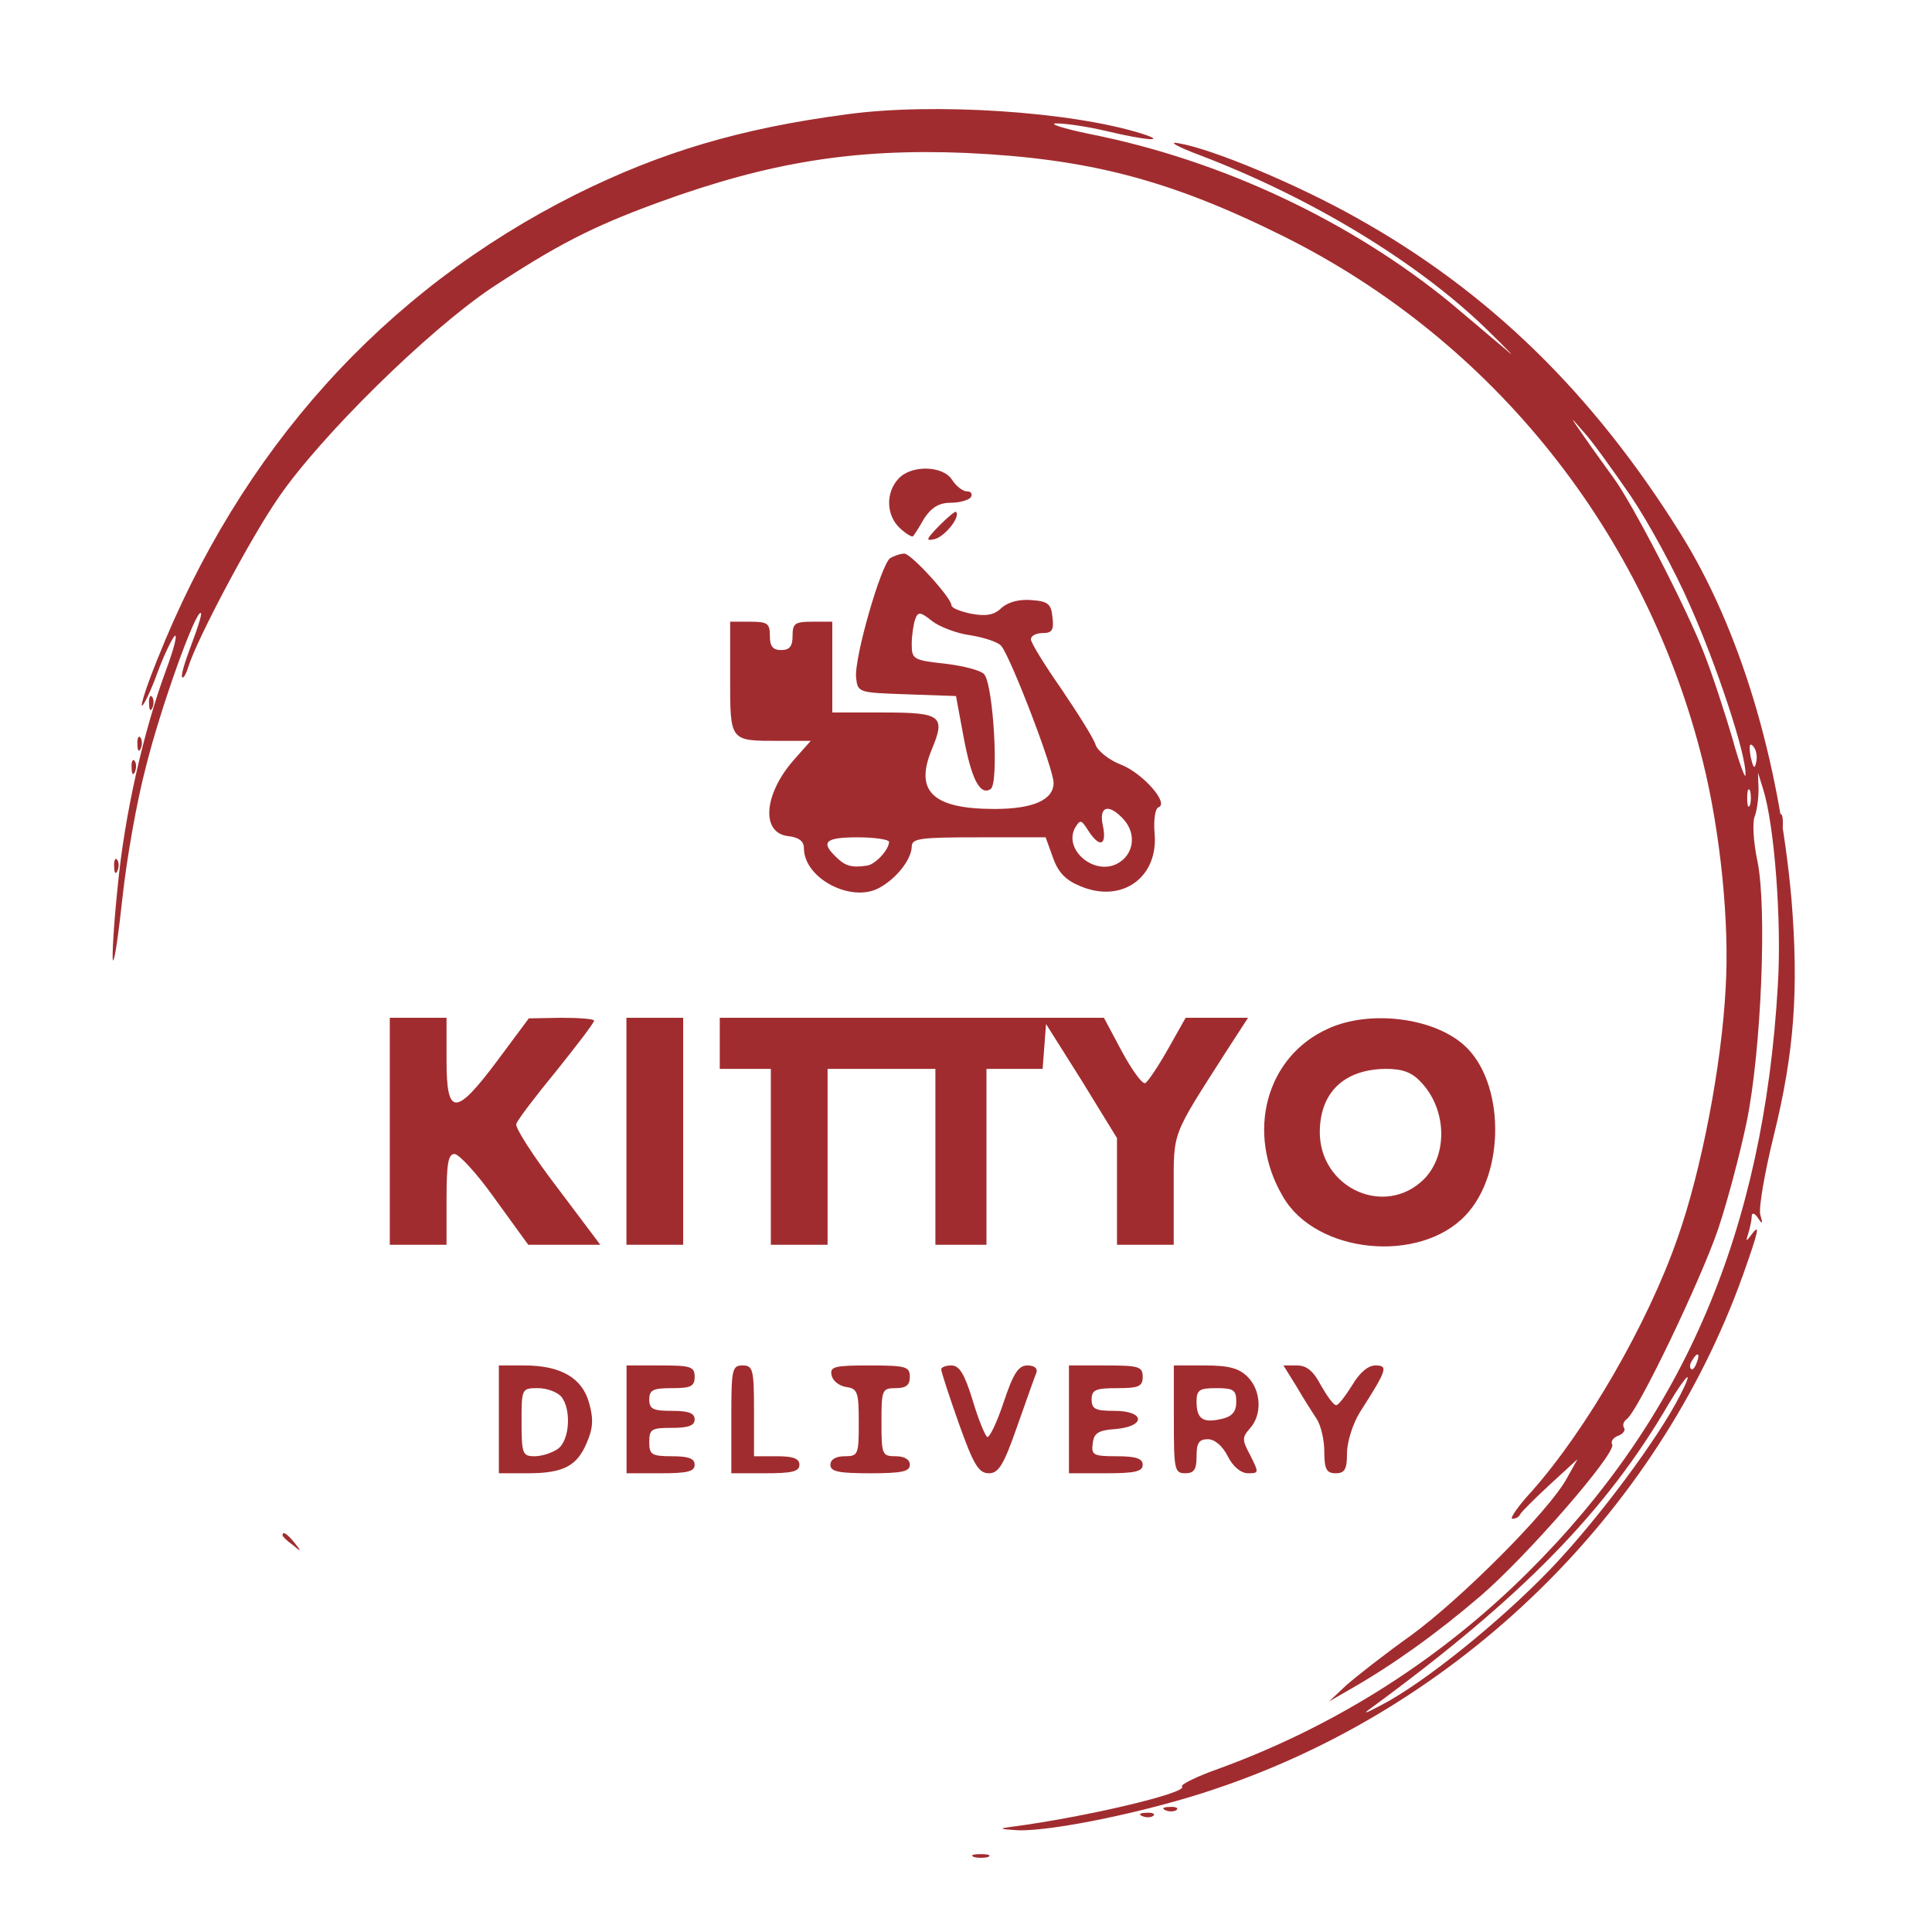
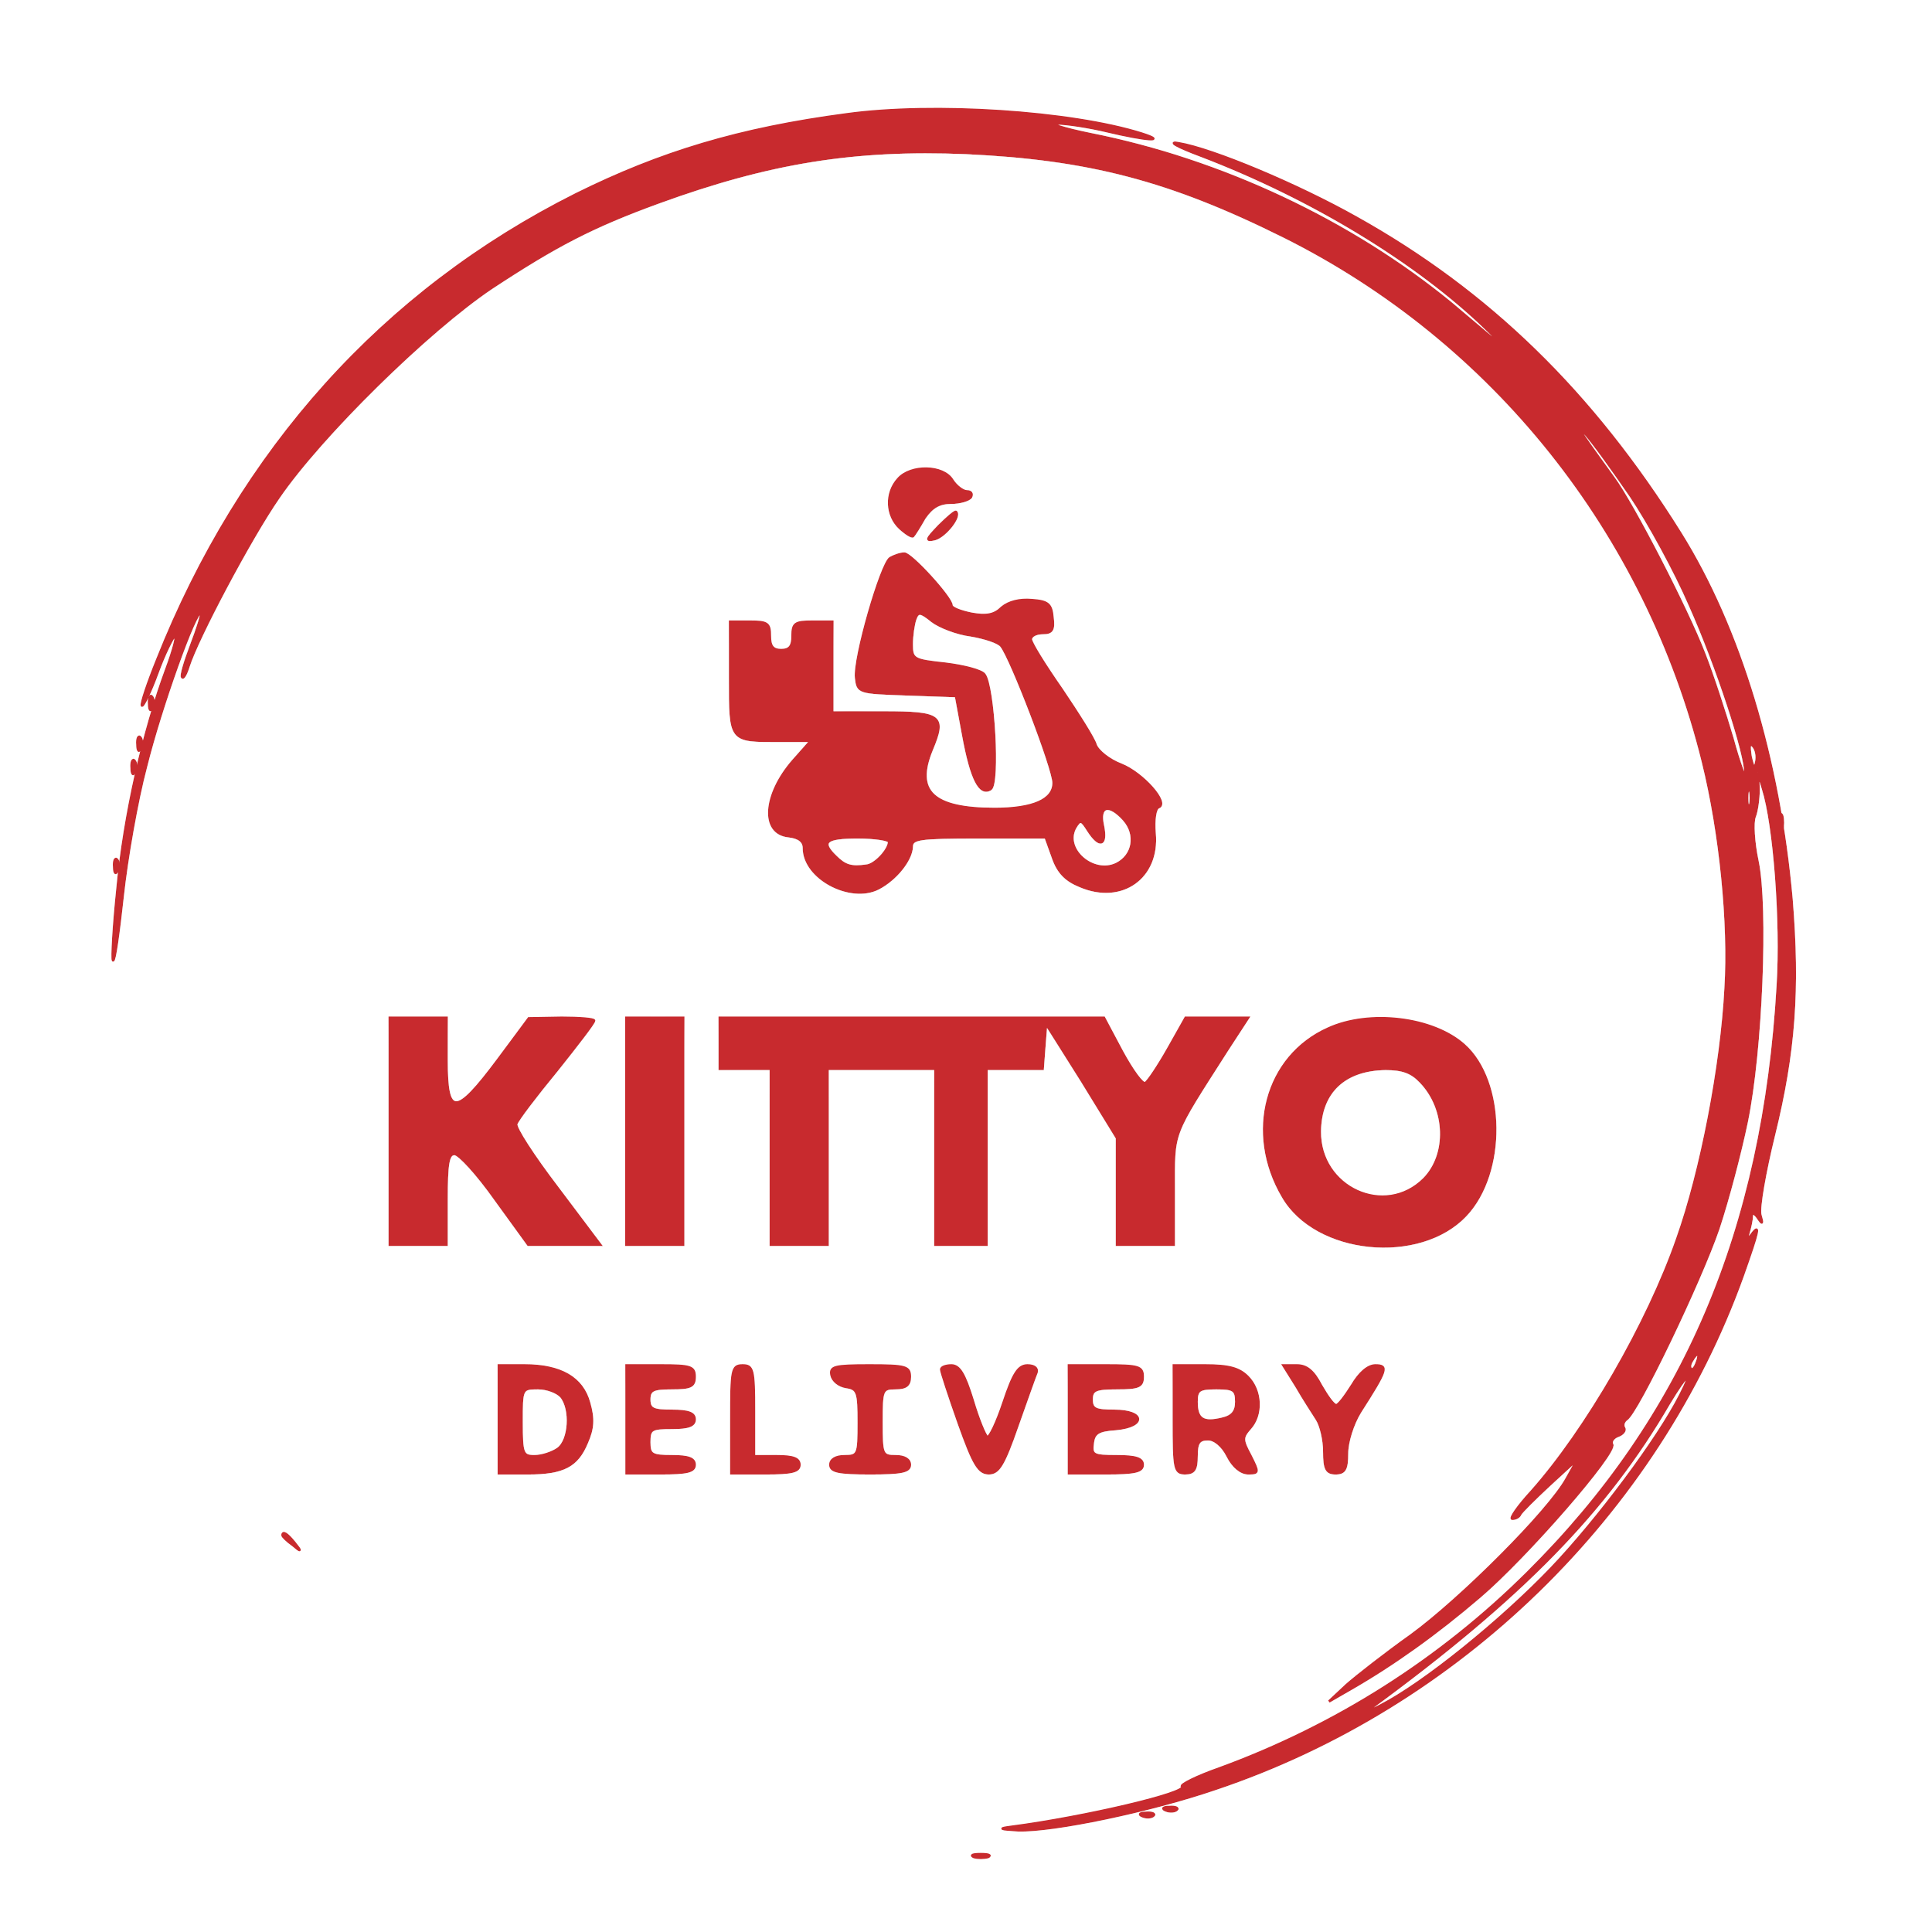
- <svg xmlns="http://www.w3.org/2000/svg" version="1.1" width="1080" height="1080" viewBox="0 0 1080 1080" xml:space="preserve">
+ <svg xmlns="http://www.w3.org/2000/svg" version="1.1" width="1080" height="1080" viewBox="0 0 1080 1080" xml:space="preserve" style="-webkit-filter: drop-shadow( 4px 4px 3px rgba(0, 0, 0, .7));         filter: drop-shadow(2px 10px 6px rgba(255, 255, 255, 0.7))">
  <defs>
</defs>
  <g transform="matrix(1 0 0 1 540 540)" id="65c292c7-8fad-4fb2-bc10-004ea2fef175">
-     <rect style="stroke: none; stroke-width: 1; stroke-dasharray: none; stroke-linecap: butt; stroke-dashoffset: 0; stroke-linejoin: miter; stroke-miterlimit: 4; fill: rgb(255,255,255); fill-rule: nonzero; opacity: 1; visibility: hidden;" vector-effect="non-scaling-stroke" x="-540" y="-540" rx="0" ry="0" width="1080" height="1080" />
+     <rect style="stroke: rgb(200 44 47); stroke-width: 1.4; stroke-dasharray: none; stroke-linecap: butt; stroke-dashoffset: 0; stroke-linejoin: miter; stroke-miterlimit: 4; fill: rgb(200 44 47);5,255); fill-rule: nonzero; opacity: 1; visibility: hidden;" vector-effect="non-scaling-stroke" x="-540" y="-540" rx="0" ry="0" width="1080" height="1080" />
  </g>
  <g transform="matrix(1 0 0 1 540 540)" id="21c065ab-5247-4d6d-9f7b-75c54355502d">
</g>
  <g transform="matrix(NaN NaN NaN NaN 0 0)">
    <g style="">
</g>
  </g>
  <g transform="matrix(2.44 0 0 2.44 533.13 543.6)">
    <g style="" vector-effect="non-scaling-stroke">
      <g transform="matrix(0.13 0 0 -0.13 0 -0.63)">
-         <path style="stroke: none; stroke-width: 1; stroke-dasharray: none; stroke-linecap: butt; stroke-dashoffset: 0; stroke-linejoin: miter; stroke-miterlimit: 4; fill: rgb(161,44,47); fill-rule: nonzero; opacity: 1;" vector-effect="non-scaling-stroke" transform=" translate(-2743.62, -2007.6)" d="M 2555 3515 C 2366 3490 2227 3448 2078 3374 C 1739 3204 1487 2924 1340 2554 C 1323 2512 1311 2476 1313 2473 C 1315 2471 1328 2497 1340 2530 C 1352 2563 1367 2593 1371 2596 C 1376 2599 1369 2572 1356 2537 C 1316 2429 1282 2280 1270 2151 C 1263 2084 1260 2027 1262 2024 C 1265 2022 1272 2073 1279 2137 C 1286 2202 1304 2305 1320 2365 C 1346 2470 1409 2645 1417 2636 C 1419 2634 1411 2609 1400 2580 C 1389 2551 1381 2525 1384 2523 C 1386 2520 1391 2529 1395 2542 C 1410 2590 1504 2768 1554 2840 C 1628 2948 1816 3133 1929 3209 C 2043 3284 2106 3317 2224 3360 C 2419 3431 2569 3455 2765 3447 C 2981 3437 3124 3400 3325 3300 C 3694 3116 3964 2778 4064 2374 C 4095 2249 4111 2089 4104 1975 C 4097 1839 4061 1652 4019 1534 C 3967 1384 3858 1196 3762 1088 C 3738 1062 3723 1040 3728 1040 C 3734 1040 3740 1043 3742 1048 C 3744 1052 3767 1075 3794 1100 L 3843 1145 L 3824 1111 C 3793 1054 3637 898 3549 834 C 3504 802 3453 762 3436 747 L 3405 718 L 3445 741 C 3518 783 3594 837 3671 903 C 3753 973 3913 1157 3904 1171 C 3901 1176 3906 1183 3914 1186 C 3923 1189 3928 1196 3925 1200 C 3922 1205 3924 1211 3929 1215 C 3948 1226 4060 1460 4091 1551 C 4108 1602 4130 1686 4141 1739 C 4167 1865 4177 2118 4160 2199 C 4153 2232 4151 2267 4155 2277 C 4159 2287 4162 2309 4162 2325 L 4161 2355 L 4170 2326 C 4190 2263 4203 2093 4196 1980 C 4171 1548 4031 1219 3755 945 C 3601 792 3417 675 3212 600 C 3172 586 3142 571 3146 568 C 3157 557 2975 514 2845 497 C 2822 494 2824 493 2857 491 C 2919 489 3091 525 3205 564 C 3634 708 3983 1048 4134 1468 C 4162 1547 4166 1563 4149 1540 C 4140 1528 4139 1528 4144 1543 C 4147 1553 4150 1567 4150 1573 C 4150 1580 4155 1579 4161 1570 C 4169 1558 4170 1559 4165 1576 C 4162 1588 4173 1651 4189 1716 C 4225 1862 4233 1972 4220 2132 C 4198 2379 4129 2609 4024 2777 C 3869 3025 3686 3203 3453 3333 C 3350 3391 3200 3454 3140 3464 C 3120 3468 3137 3458 3180 3442 C 3376 3367 3561 3254 3681 3138 C 3722 3098 3738 3081 3716 3101 C 3693 3120 3650 3157 3620 3182 C 3443 3327 3216 3434 2985 3480 C 2936 3490 2909 3499 2925 3499 C 2942 3499 2982 3493 3015 3485 C 3082 3469 3122 3466 3075 3481 C 2951 3520 2708 3536 2555 3515 z M 3937 2842 C 3968 2796 4015 2710 4041 2650 C 4088 2545 4141 2385 4139 2351 C 4139 2342 4128 2371 4116 2415 C 4103 2459 4081 2527 4066 2565 C 4036 2643 3940 2829 3906 2875 C 3894 2892 3871 2923 3856 2945 C 3828 2985 3828 2985 3854 2955 C 3869 2939 3906 2887 3937 2842 z M 4158 2374 C 4155 2360 4153 2362 4148 2383 C 4145 2402 4146 2408 4152 2402 C 4158 2396 4160 2384 4158 2374 z M 4147 2298 C 4144 2291 4142 2296 4142 2310 C 4142 2324 4144 2329 4147 2323 C 4149 2316 4149 2304 4147 2298 z M 4053 1315 C 4050 1306 4045 1301 4043 1304 C 4040 1307 4041 1313 4045 1319 C 4054 1335 4060 1332 4053 1315 z M 4024 1258 C 3985 1181 3879 1039 3797 953 C 3708 860 3572 750 3496 711 C 3468 696 3463 695 3480 707 C 3746 902 3894 1054 4004 1243 C 4036 1296 4049 1307 4024 1258 z" stroke-linecap="round" />
+         <path style="stroke: rgb(200 44 47); stroke-width: 1.4; stroke-dasharray: none; stroke-linecap: butt; stroke-dashoffset: 0; stroke-linejoin: miter; stroke-miterlimit: 4; fill: rgb(200 44 47); fill-rule: nonzero; opacity: 1;" vector-effect="non-scaling-stroke" transform=" translate(-2743.62, -2007.6)" d="M 2555 3515 C 2366 3490 2227 3448 2078 3374 C 1739 3204 1487 2924 1340 2554 C 1323 2512 1311 2476 1313 2473 C 1315 2471 1328 2497 1340 2530 C 1352 2563 1367 2593 1371 2596 C 1376 2599 1369 2572 1356 2537 C 1316 2429 1282 2280 1270 2151 C 1263 2084 1260 2027 1262 2024 C 1265 2022 1272 2073 1279 2137 C 1286 2202 1304 2305 1320 2365 C 1346 2470 1409 2645 1417 2636 C 1419 2634 1411 2609 1400 2580 C 1389 2551 1381 2525 1384 2523 C 1386 2520 1391 2529 1395 2542 C 1410 2590 1504 2768 1554 2840 C 1628 2948 1816 3133 1929 3209 C 2043 3284 2106 3317 2224 3360 C 2419 3431 2569 3455 2765 3447 C 2981 3437 3124 3400 3325 3300 C 3694 3116 3964 2778 4064 2374 C 4095 2249 4111 2089 4104 1975 C 4097 1839 4061 1652 4019 1534 C 3967 1384 3858 1196 3762 1088 C 3738 1062 3723 1040 3728 1040 C 3734 1040 3740 1043 3742 1048 C 3744 1052 3767 1075 3794 1100 L 3843 1145 L 3824 1111 C 3793 1054 3637 898 3549 834 C 3504 802 3453 762 3436 747 L 3405 718 L 3445 741 C 3518 783 3594 837 3671 903 C 3753 973 3913 1157 3904 1171 C 3901 1176 3906 1183 3914 1186 C 3923 1189 3928 1196 3925 1200 C 3922 1205 3924 1211 3929 1215 C 3948 1226 4060 1460 4091 1551 C 4108 1602 4130 1686 4141 1739 C 4167 1865 4177 2118 4160 2199 C 4153 2232 4151 2267 4155 2277 C 4159 2287 4162 2309 4162 2325 L 4161 2355 L 4170 2326 C 4190 2263 4203 2093 4196 1980 C 4171 1548 4031 1219 3755 945 C 3601 792 3417 675 3212 600 C 3172 586 3142 571 3146 568 C 3157 557 2975 514 2845 497 C 2822 494 2824 493 2857 491 C 2919 489 3091 525 3205 564 C 3634 708 3983 1048 4134 1468 C 4162 1547 4166 1563 4149 1540 C 4140 1528 4139 1528 4144 1543 C 4147 1553 4150 1567 4150 1573 C 4150 1580 4155 1579 4161 1570 C 4169 1558 4170 1559 4165 1576 C 4162 1588 4173 1651 4189 1716 C 4225 1862 4233 1972 4220 2132 C 4198 2379 4129 2609 4024 2777 C 3869 3025 3686 3203 3453 3333 C 3350 3391 3200 3454 3140 3464 C 3120 3468 3137 3458 3180 3442 C 3376 3367 3561 3254 3681 3138 C 3722 3098 3738 3081 3716 3101 C 3693 3120 3650 3157 3620 3182 C 3443 3327 3216 3434 2985 3480 C 2936 3490 2909 3499 2925 3499 C 2942 3499 2982 3493 3015 3485 C 3082 3469 3122 3466 3075 3481 C 2951 3520 2708 3536 2555 3515 z M 3937 2842 C 3968 2796 4015 2710 4041 2650 C 4088 2545 4141 2385 4139 2351 C 4139 2342 4128 2371 4116 2415 C 4103 2459 4081 2527 4066 2565 C 4036 2643 3940 2829 3906 2875 C 3894 2892 3871 2923 3856 2945 C 3828 2985 3828 2985 3854 2955 C 3869 2939 3906 2887 3937 2842 z M 4158 2374 C 4155 2360 4153 2362 4148 2383 C 4145 2402 4146 2408 4152 2402 C 4158 2396 4160 2384 4158 2374 z M 4147 2298 C 4144 2291 4142 2296 4142 2310 C 4142 2324 4144 2329 4147 2323 C 4149 2316 4149 2304 4147 2298 z M 4053 1315 C 4050 1306 4045 1301 4043 1304 C 4040 1307 4041 1313 4045 1319 C 4054 1335 4060 1332 4053 1315 z M 4024 1258 C 3985 1181 3879 1039 3797 953 C 3708 860 3572 750 3496 711 C 3468 696 3463 695 3480 707 C 3746 902 3894 1054 4004 1243 C 4036 1296 4049 1307 4024 1258 z" stroke-linecap="round" />
      </g>
      <g transform="matrix(0.13 0 0 -0.13 -5.35 -107.66)">
-         <path style="stroke: none; stroke-width: 1; stroke-dasharray: none; stroke-linecap: butt; stroke-dashoffset: 0; stroke-linejoin: miter; stroke-miterlimit: 4; fill: rgb(161,44,47); fill-rule: nonzero; opacity: 1;" vector-effect="non-scaling-stroke" transform=" translate(-2703.49, -2810.38)" d="M 2647 2852 C 2624 2827 2626 2787 2650 2765 C 2661 2755 2671 2749 2673 2751 C 2675 2753 2684 2767 2693 2783 C 2706 2802 2719 2810 2740 2810 C 2756 2810 2772 2815 2775 2820 C 2778 2826 2775 2830 2768 2830 C 2761 2830 2749 2839 2742 2850 C 2726 2876 2669 2877 2647 2852 z" stroke-linecap="round" />
+         <path style="stroke: rgb(200 44 47); stroke-width: 1.4; stroke-dasharray: none; stroke-linecap: butt; stroke-dashoffset: 0; stroke-linejoin: miter; stroke-miterlimit: 4; fill: rgb(200 44 47); fill-rule: nonzero; opacity: 1;" vector-effect="non-scaling-stroke" transform=" translate(-2703.49, -2810.38)" d="M 2647 2852 C 2624 2827 2626 2787 2650 2765 C 2661 2755 2671 2749 2673 2751 C 2675 2753 2684 2767 2693 2783 C 2706 2802 2719 2810 2740 2810 C 2756 2810 2772 2815 2775 2820 C 2778 2826 2775 2830 2768 2830 C 2761 2830 2749 2839 2742 2850 C 2726 2876 2669 2877 2647 2852 z" stroke-linecap="round" />
      </g>
      <g transform="matrix(0.13 0 0 -0.13 -2.54 -102.32)">
-         <path style="stroke: none; stroke-width: 1; stroke-dasharray: none; stroke-linecap: butt; stroke-dashoffset: 0; stroke-linejoin: miter; stroke-miterlimit: 4; fill: rgb(161,44,47); fill-rule: nonzero; opacity: 1;" vector-effect="non-scaling-stroke" transform=" translate(-2724.54, -2770.29)" d="M 2718 2770 C 2695 2746 2694 2743 2711 2747 C 2729 2752 2757 2787 2748 2795 C 2746 2796 2733 2785 2718 2770 z" stroke-linecap="round" />
+         <path style="stroke: rgb(200 44 47); stroke-width: 1.4; stroke-dasharray: none; stroke-linecap: butt; stroke-dashoffset: 0; stroke-linejoin: miter; stroke-miterlimit: 4; fill: rgb(200 44 47); fill-rule: nonzero; opacity: 1;" vector-effect="non-scaling-stroke" transform=" translate(-2724.54, -2770.29)" d="M 2718 2770 C 2695 2746 2694 2743 2711 2747 C 2729 2752 2757 2787 2748 2795 C 2746 2796 2733 2785 2718 2770 z" stroke-linecap="round" />
      </g>
      <g transform="matrix(0.13 0 0 -0.13 -1.86 -57.13)">
-         <path style="stroke: none; stroke-width: 1; stroke-dasharray: none; stroke-linecap: butt; stroke-dashoffset: 0; stroke-linejoin: miter; stroke-miterlimit: 4; fill: rgb(161,44,47); fill-rule: nonzero; opacity: 1;" vector-effect="non-scaling-stroke" transform=" translate(-2729.68, -2431.35)" d="M 2632 2722 C 2616 2711 2568 2545 2572 2511 C 2575 2485 2576 2485 2662 2482 L 2748 2479 L 2761 2409 C 2775 2333 2790 2303 2809 2315 C 2824 2324 2814 2497 2798 2517 C 2793 2524 2762 2532 2729 2536 C 2673 2542 2670 2544 2670 2570 C 2670 2586 2673 2605 2676 2614 C 2681 2628 2685 2628 2706 2611 C 2719 2601 2750 2589 2774 2586 C 2798 2582 2823 2574 2828 2567 C 2845 2546 2920 2351 2920 2326 C 2920 2296 2884 2280 2816 2280 C 2707 2280 2675 2311 2705 2384 C 2730 2444 2723 2450 2620 2450 L 2530 2450 L 2530 2530 L 2530 2610 L 2495 2610 C 2464 2610 2460 2607 2460 2585 C 2460 2567 2455 2560 2440 2560 C 2425 2560 2420 2567 2420 2585 C 2420 2607 2416 2610 2385 2610 L 2350 2610 L 2350 2511 C 2350 2398 2349 2400 2437 2400 L 2492 2400 L 2461 2365 C 2409 2305 2404 2237 2453 2232 C 2471 2230 2480 2223 2480 2211 C 2480 2158 2562 2115 2611 2140 C 2642 2156 2669 2190 2670 2213 C 2670 2228 2682 2230 2788 2230 L 2906 2230 L 2919 2194 C 2928 2168 2942 2154 2967 2144 C 3040 2113 3105 2159 3098 2237 C 3096 2261 3099 2281 3105 2283 C 3124 2290 3077 2343 3039 2358 C 3018 2366 2998 2382 2994 2393 C 2991 2404 2963 2448 2934 2491 C 2904 2534 2880 2573 2880 2579 C 2880 2585 2889 2590 2901 2590 C 2917 2590 2921 2595 2918 2618 C 2916 2641 2910 2646 2882 2648 C 2860 2650 2841 2645 2829 2635 C 2816 2622 2802 2619 2775 2624 C 2756 2628 2740 2634 2740 2639 C 2740 2652 2669 2730 2657 2730 C 2650 2730 2639 2726 2632 2722 z M 3044 2261 C 3067 2235 3061 2198 3031 2183 C 2990 2163 2937 2209 2958 2247 C 2967 2262 2969 2261 2981 2242 C 3001 2211 3014 2215 3007 2250 C 2999 2285 3017 2291 3044 2261 z M 2630 2222 C 2630 2208 2605 2181 2590 2180 C 2563 2176 2552 2180 2536 2196 C 2509 2222 2518 2230 2575 2230 C 2605 2230 2630 2226 2630 2222 z" stroke-linecap="round" />
+         <path style="stroke: rgb(200 44 47); stroke-width: 1.4; stroke-dasharray: none; stroke-linecap: butt; stroke-dashoffset: 0; stroke-linejoin: miter; stroke-miterlimit: 4; fill: rgb(200 44 47); fill-rule: nonzero; opacity: 1;" vector-effect="non-scaling-stroke" transform=" translate(-2729.68, -2431.35)" d="M 2632 2722 C 2616 2711 2568 2545 2572 2511 C 2575 2485 2576 2485 2662 2482 L 2748 2479 L 2761 2409 C 2775 2333 2790 2303 2809 2315 C 2824 2324 2814 2497 2798 2517 C 2793 2524 2762 2532 2729 2536 C 2673 2542 2670 2544 2670 2570 C 2670 2586 2673 2605 2676 2614 C 2681 2628 2685 2628 2706 2611 C 2719 2601 2750 2589 2774 2586 C 2798 2582 2823 2574 2828 2567 C 2845 2546 2920 2351 2920 2326 C 2920 2296 2884 2280 2816 2280 C 2707 2280 2675 2311 2705 2384 C 2730 2444 2723 2450 2620 2450 L 2530 2450 L 2530 2530 L 2530 2610 L 2495 2610 C 2464 2610 2460 2607 2460 2585 C 2460 2567 2455 2560 2440 2560 C 2425 2560 2420 2567 2420 2585 C 2420 2607 2416 2610 2385 2610 L 2350 2610 L 2350 2511 C 2350 2398 2349 2400 2437 2400 L 2492 2400 L 2461 2365 C 2409 2305 2404 2237 2453 2232 C 2471 2230 2480 2223 2480 2211 C 2480 2158 2562 2115 2611 2140 C 2642 2156 2669 2190 2670 2213 C 2670 2228 2682 2230 2788 2230 L 2906 2230 L 2919 2194 C 2928 2168 2942 2154 2967 2144 C 3040 2113 3105 2159 3098 2237 C 3096 2261 3099 2281 3105 2283 C 3124 2290 3077 2343 3039 2358 C 3018 2366 2998 2382 2994 2393 C 2991 2404 2963 2448 2934 2491 C 2904 2534 2880 2573 2880 2579 C 2880 2585 2889 2590 2901 2590 C 2917 2590 2921 2595 2918 2618 C 2916 2641 2910 2646 2882 2648 C 2860 2650 2841 2645 2829 2635 C 2816 2622 2802 2619 2775 2624 C 2756 2628 2740 2634 2740 2639 C 2740 2652 2669 2730 2657 2730 C 2650 2730 2639 2726 2632 2722 z M 3044 2261 C 3067 2235 3061 2198 3031 2183 C 2990 2163 2937 2209 2958 2247 C 2967 2262 2969 2261 2981 2242 C 3001 2211 3014 2215 3007 2250 C 2999 2285 3017 2291 3044 2261 z M 2630 2222 C 2630 2208 2605 2181 2590 2180 C 2563 2176 2552 2180 2536 2196 C 2509 2222 2518 2230 2575 2230 C 2605 2230 2630 2226 2630 2222 z" stroke-linecap="round" />
      </g>
      <g transform="matrix(0.13 0 0 -0.13 -183.84 -61.73)">
-         <path style="stroke: none; stroke-width: 1; stroke-dasharray: none; stroke-linecap: butt; stroke-dashoffset: 0; stroke-linejoin: miter; stroke-miterlimit: 4; fill: rgb(161,44,47); fill-rule: nonzero; opacity: 1;" vector-effect="non-scaling-stroke" transform=" translate(-1364.81, -2465.86)" d="M 1361 2464 C 1361 2453 1364 2450 1367 2458 C 1370 2465 1369 2474 1366 2477 C 1363 2481 1360 2475 1361 2464 z" stroke-linecap="round" />
+         <path style="stroke: rgb(200 44 47); stroke-width: 1.4; stroke-dasharray: none; stroke-linecap: butt; stroke-dashoffset: 0; stroke-linejoin: miter; stroke-miterlimit: 4; fill: rgb(200 44 47); fill-rule: nonzero; opacity: 1;" vector-effect="non-scaling-stroke" transform=" translate(-1364.81, -2465.86)" d="M 1361 2464 C 1361 2453 1364 2450 1367 2458 C 1370 2465 1369 2474 1366 2477 C 1363 2481 1360 2475 1361 2464 z" stroke-linecap="round" />
      </g>
      <g transform="matrix(0.13 0 0 -0.13 -186.51 -52.4)">
-         <path style="stroke: none; stroke-width: 1; stroke-dasharray: none; stroke-linecap: butt; stroke-dashoffset: 0; stroke-linejoin: miter; stroke-miterlimit: 4; fill: rgb(161,44,47); fill-rule: nonzero; opacity: 1;" vector-effect="non-scaling-stroke" transform=" translate(-1344.81, -2395.86)" d="M 1341 2394 C 1341 2383 1344 2380 1347 2388 C 1350 2395 1349 2404 1346 2407 C 1343 2411 1340 2405 1341 2394 z" stroke-linecap="round" />
+         <path style="stroke: rgb(200 44 47); stroke-width: 1.4; stroke-dasharray: none; stroke-linecap: butt; stroke-dashoffset: 0; stroke-linejoin: miter; stroke-miterlimit: 4; fill: rgb(200 44 47); fill-rule: nonzero; opacity: 1;" vector-effect="non-scaling-stroke" transform=" translate(-1344.81, -2395.86)" d="M 1341 2394 C 1341 2383 1344 2380 1347 2388 C 1350 2395 1349 2404 1346 2407 C 1343 2411 1340 2405 1341 2394 z" stroke-linecap="round" />
      </g>
      <g transform="matrix(0.13 0 0 -0.13 -187.84 -47.06)">
-         <path style="stroke: none; stroke-width: 1; stroke-dasharray: none; stroke-linecap: butt; stroke-dashoffset: 0; stroke-linejoin: miter; stroke-miterlimit: 4; fill: rgb(161,44,47); fill-rule: nonzero; opacity: 1;" vector-effect="non-scaling-stroke" transform=" translate(-1334.81, -2355.86)" d="M 1331 2354 C 1331 2343 1334 2340 1337 2348 C 1340 2355 1339 2364 1336 2367 C 1333 2371 1330 2365 1331 2354 z" stroke-linecap="round" />
+         <path style="stroke: rgb(200 44 47); stroke-width: 1.4; stroke-dasharray: none; stroke-linecap: butt; stroke-dashoffset: 0; stroke-linejoin: miter; stroke-miterlimit: 4; fill: rgb(200 44 47); fill-rule: nonzero; opacity: 1;" vector-effect="non-scaling-stroke" transform=" translate(-1334.81, -2355.86)" d="M 1331 2354 C 1331 2343 1334 2340 1337 2348 C 1340 2355 1339 2364 1336 2367 C 1333 2371 1330 2365 1331 2354 z" stroke-linecap="round" />
      </g>
      <g transform="matrix(0.13 0 0 -0.13 189.55 -34.3)">
-         <path style="stroke: none; stroke-width: 1; stroke-dasharray: none; stroke-linecap: butt; stroke-dashoffset: 0; stroke-linejoin: miter; stroke-miterlimit: 4; fill: rgb(161,44,47); fill-rule: nonzero; opacity: 1;" vector-effect="non-scaling-stroke" transform=" translate(-4165.25, -2260.18)" d="M 4162 2260 C 4162 2246 4164 2241 4167 2248 C 4169 2254 4169 2266 4167 2273 C 4164 2279 4162 2274 4162 2260 z" stroke-linecap="round" />
+         <path style="stroke: rgb(200 44 47); stroke-width: 1.4; stroke-dasharray: none; stroke-linecap: butt; stroke-dashoffset: 0; stroke-linejoin: miter; stroke-miterlimit: 4; fill: rgb(200 44 47); fill-rule: nonzero; opacity: 1;" vector-effect="non-scaling-stroke" transform=" translate(-4165.25, -2260.18)" d="M 4162 2260 C 4162 2246 4164 2241 4167 2248 C 4169 2254 4169 2266 4167 2273 C 4164 2279 4162 2274 4162 2260 z" stroke-linecap="round" />
      </g>
      <g transform="matrix(0.13 0 0 -0.13 -191.84 -24.4)">
-         <path style="stroke: none; stroke-width: 1; stroke-dasharray: none; stroke-linecap: butt; stroke-dashoffset: 0; stroke-linejoin: miter; stroke-miterlimit: 4; fill: rgb(161,44,47); fill-rule: nonzero; opacity: 1;" vector-effect="non-scaling-stroke" transform=" translate(-1304.81, -2185.86)" d="M 1301 2184 C 1301 2173 1304 2170 1307 2178 C 1310 2185 1309 2194 1306 2197 C 1303 2201 1300 2195 1301 2184 z" stroke-linecap="round" />
+         <path style="stroke: rgb(200 44 47); stroke-width: 1.4; stroke-dasharray: none; stroke-linecap: butt; stroke-dashoffset: 0; stroke-linejoin: miter; stroke-miterlimit: 4; fill: rgb(200 44 47); fill-rule: nonzero; opacity: 1;" vector-effect="non-scaling-stroke" transform=" translate(-1304.81, -2185.86)" d="M 1301 2184 C 1301 2173 1304 2170 1307 2178 C 1310 2185 1309 2194 1306 2197 C 1303 2201 1300 2195 1301 2184 z" stroke-linecap="round" />
      </g>
      <g transform="matrix(0.13 0 0 -0.13 -105.08 36.39)">
-         <path style="stroke: none; stroke-width: 1; stroke-dasharray: none; stroke-linecap: butt; stroke-dashoffset: 0; stroke-linejoin: miter; stroke-miterlimit: 4; fill: rgb(161,44,47); fill-rule: nonzero; opacity: 1;" vector-effect="non-scaling-stroke" transform=" translate(-1955.5, -1730)" d="M 1770 1730 L 1770 1530 L 1820 1530 L 1870 1530 L 1870 1610 C 1870 1673 1873 1690 1884 1690 C 1892 1690 1925 1654 1956 1610 L 2014 1530 L 2077 1530 L 2141 1530 L 2065 1631 C 2023 1686 1990 1737 1993 1743 C 1995 1750 2027 1792 2064 1837 C 2100 1882 2130 1921 2130 1925 C 2130 1928 2104 1930 2073 1930 L 2015 1929 L 1960 1855 C 1886 1756 1870 1756 1870 1855 L 1870 1930 L 1820 1930 L 1770 1930 L 1770 1730 z" stroke-linecap="round" />
+         <path style="stroke: rgb(200 44 47); stroke-width: 1.4; stroke-dasharray: none; stroke-linecap: butt; stroke-dashoffset: 0; stroke-linejoin: miter; stroke-miterlimit: 4; fill: rgb(200 44 47); fill-rule: nonzero; opacity: 1;" vector-effect="non-scaling-stroke" transform=" translate(-1955.5, -1730)" d="M 1770 1730 L 1770 1530 L 1820 1530 L 1870 1530 L 1870 1610 C 1870 1673 1873 1690 1884 1690 C 1892 1690 1925 1654 1956 1610 L 2014 1530 L 2077 1530 L 2141 1530 L 2065 1631 C 2023 1686 1990 1737 1993 1743 C 1995 1750 2027 1792 2064 1837 C 2100 1882 2130 1921 2130 1925 C 2130 1928 2104 1930 2073 1930 L 2015 1929 L 1960 1855 C 1886 1756 1870 1756 1870 1855 L 1870 1930 L 1820 1930 L 1770 1930 L 1770 1730 z" stroke-linecap="round" />
      </g>
      <g transform="matrix(0.13 0 0 -0.13 -68.48 36.39)">
-         <path style="stroke: none; stroke-width: 1; stroke-dasharray: none; stroke-linecap: butt; stroke-dashoffset: 0; stroke-linejoin: miter; stroke-miterlimit: 4; fill: rgb(161,44,47); fill-rule: nonzero; opacity: 1;" vector-effect="non-scaling-stroke" transform=" translate(-2230, -1730)" d="M 2180 1730 L 2180 1530 L 2230 1530 L 2280 1530 L 2280 1730 L 2280 1930 L 2230 1930 L 2180 1930 L 2180 1730 z" stroke-linecap="round" />
+         <path style="stroke: rgb(200 44 47); stroke-width: 1.4; stroke-dasharray: none; stroke-linecap: butt; stroke-dashoffset: 0; stroke-linejoin: miter; stroke-miterlimit: 4; fill: rgb(200 44 47); fill-rule: nonzero; opacity: 1;" vector-effect="non-scaling-stroke" transform=" translate(-2230, -1730)" d="M 2180 1730 L 2180 1530 L 2230 1530 L 2280 1530 L 2280 1730 L 2280 1930 L 2230 1930 L 2180 1930 L 2180 1730 z" stroke-linecap="round" />
      </g>
      <g transform="matrix(0.13 0 0 -0.13 6.92 36.39)">
-         <path style="stroke: none; stroke-width: 1; stroke-dasharray: none; stroke-linecap: butt; stroke-dashoffset: 0; stroke-linejoin: miter; stroke-miterlimit: 4; fill: rgb(161,44,47); fill-rule: nonzero; opacity: 1;" vector-effect="non-scaling-stroke" transform=" translate(-2795.5, -1730)" d="M 2330 1885 L 2330 1840 L 2375 1840 L 2420 1840 L 2420 1685 L 2420 1530 L 2470 1530 L 2520 1530 L 2520 1685 L 2520 1840 L 2615 1840 L 2710 1840 L 2710 1685 L 2710 1530 L 2755 1530 L 2800 1530 L 2800 1685 L 2800 1840 L 2849 1840 L 2899 1840 L 2902 1880 L 2905 1919 L 2968 1819 L 3030 1718 L 3030 1624 L 3030 1530 L 3080 1530 L 3130 1530 L 3130 1626 C 3130 1732 3125 1718 3224 1873 L 3261 1930 L 3206 1930 L 3151 1930 L 3120 1875 C 3103 1845 3085 1818 3080 1815 C 3075 1812 3057 1837 3039 1870 L 3007 1930 L 2669 1930 L 2330 1930 L 2330 1885 z" stroke-linecap="round" />
+         <path style="stroke: rgb(200 44 47); stroke-width: 1.4; stroke-dasharray: none; stroke-linecap: butt; stroke-dashoffset: 0; stroke-linejoin: miter; stroke-miterlimit: 4; fill: rgb(200 44 47); fill-rule: nonzero; opacity: 1;" vector-effect="non-scaling-stroke" transform=" translate(-2795.5, -1730)" d="M 2330 1885 L 2330 1840 L 2375 1840 L 2420 1840 L 2420 1685 L 2420 1530 L 2470 1530 L 2520 1530 L 2520 1685 L 2520 1840 L 2615 1840 L 2710 1840 L 2710 1685 L 2710 1530 L 2755 1530 L 2800 1530 L 2800 1685 L 2800 1840 L 2849 1840 L 2899 1840 L 2902 1880 L 2905 1919 L 2968 1819 L 3030 1718 L 3030 1624 L 3030 1530 L 3080 1530 L 3130 1530 L 3130 1626 C 3130 1732 3125 1718 3224 1873 L 3261 1930 L 3206 1930 L 3151 1930 L 3120 1875 C 3103 1845 3085 1818 3080 1815 C 3075 1812 3057 1837 3039 1870 L 3007 1930 L 2669 1930 L 2330 1930 L 2330 1885 z" stroke-linecap="round" />
      </g>
      <g transform="matrix(0.13 0 0 -0.13 97.59 36.63)">
-         <path style="stroke: none; stroke-width: 1; stroke-dasharray: none; stroke-linecap: butt; stroke-dashoffset: 0; stroke-linejoin: miter; stroke-miterlimit: 4; fill: rgb(161,44,47); fill-rule: nonzero; opacity: 1;" vector-effect="non-scaling-stroke" transform=" translate(-3475.55, -1728.16)" d="M 3385 1911 C 3275 1862 3239 1727 3305 1615 C 3363 1514 3546 1496 3627 1582 C 3698 1657 3696 1818 3624 1882 C 3569 1931 3457 1944 3385 1911 z M 3548 1817 C 3594 1769 3596 1689 3554 1646 C 3485 1577 3369 1630 3370 1730 C 3371 1799 3413 1839 3486 1840 C 3516 1840 3532 1834 3548 1817 z" stroke-linecap="round" />
+         <path style="stroke: rgb(200 44 47); stroke-width: 1.4; stroke-dasharray: none; stroke-linecap: butt; stroke-dashoffset: 0; stroke-linejoin: miter; stroke-miterlimit: 4; fill: rgb(200 44 47); fill-rule: nonzero; opacity: 1;" vector-effect="non-scaling-stroke" transform=" translate(-3475.55, -1728.16)" d="M 3385 1911 C 3275 1862 3239 1727 3305 1615 C 3363 1514 3546 1496 3627 1582 C 3698 1657 3696 1818 3624 1882 C 3569 1931 3457 1944 3385 1911 z M 3548 1817 C 3594 1769 3596 1689 3554 1646 C 3485 1577 3369 1630 3370 1730 C 3371 1799 3413 1839 3486 1840 C 3516 1840 3532 1834 3548 1817 z" stroke-linecap="round" />
      </g>
      <g transform="matrix(0.13 0 0 -0.13 -93.53 102.39)">
-         <path style="stroke: none; stroke-width: 1; stroke-dasharray: none; stroke-linecap: butt; stroke-dashoffset: 0; stroke-linejoin: miter; stroke-miterlimit: 4; fill: rgb(161,44,47); fill-rule: nonzero; opacity: 1;" vector-effect="non-scaling-stroke" transform=" translate(-2042.12, -1235)" d="M 1960 1235 L 1960 1140 L 2011 1140 C 2074 1140 2098 1153 2115 1194 C 2126 1219 2127 1236 2119 1264 C 2107 1308 2069 1330 2005 1330 L 1960 1330 L 1960 1235 z M 2070 1275 C 2088 1253 2085 1198 2064 1183 C 2054 1176 2036 1170 2023 1170 C 2002 1170 2000 1174 2000 1230 C 2000 1289 2000 1290 2029 1290 C 2045 1290 2063 1283 2070 1275 z" stroke-linecap="round" />
+         <path style="stroke: rgb(200 44 47); stroke-width: 1.4; stroke-dasharray: none; stroke-linecap: butt; stroke-dashoffset: 0; stroke-linejoin: miter; stroke-miterlimit: 4; fill: rgb(200 44 47); fill-rule: nonzero; opacity: 1;" vector-effect="non-scaling-stroke" transform=" translate(-2042.12, -1235)" d="M 1960 1235 L 1960 1140 L 2011 1140 C 2074 1140 2098 1153 2115 1194 C 2126 1219 2127 1236 2119 1264 C 2107 1308 2069 1330 2005 1330 L 1960 1330 L 1960 1235 z M 2070 1275 C 2088 1253 2085 1198 2064 1183 C 2054 1176 2036 1170 2023 1170 C 2002 1170 2000 1174 2000 1230 C 2000 1289 2000 1290 2029 1290 C 2045 1290 2063 1283 2070 1275 z" stroke-linecap="round" />
      </g>
      <g transform="matrix(0.13 0 0 -0.13 -67.15 102.39)">
-         <path style="stroke: none; stroke-width: 1; stroke-dasharray: none; stroke-linecap: butt; stroke-dashoffset: 0; stroke-linejoin: miter; stroke-miterlimit: 4; fill: rgb(161,44,47); fill-rule: nonzero; opacity: 1;" vector-effect="non-scaling-stroke" transform=" translate(-2240, -1235)" d="M 2180 1235 L 2180 1140 L 2240 1140 C 2287 1140 2300 1143 2300 1155 C 2300 1166 2289 1170 2260 1170 C 2224 1170 2220 1173 2220 1195 C 2220 1218 2224 1220 2260 1220 C 2289 1220 2300 1224 2300 1235 C 2300 1246 2289 1250 2260 1250 C 2227 1250 2220 1253 2220 1270 C 2220 1287 2227 1290 2260 1290 C 2293 1290 2300 1293 2300 1310 C 2300 1328 2293 1330 2240 1330 L 2180 1330 L 2180 1235 z" stroke-linecap="round" />
+         <path style="stroke: rgb(200 44 47); stroke-width: 1.4; stroke-dasharray: none; stroke-linecap: butt; stroke-dashoffset: 0; stroke-linejoin: miter; stroke-miterlimit: 4; fill: rgb(200 44 47); fill-rule: nonzero; opacity: 1;" vector-effect="non-scaling-stroke" transform=" translate(-2240, -1235)" d="M 2180 1235 L 2180 1140 L 2240 1140 C 2287 1140 2300 1143 2300 1155 C 2300 1166 2289 1170 2260 1170 C 2224 1170 2220 1173 2220 1195 C 2220 1218 2224 1220 2260 1220 C 2289 1220 2300 1224 2300 1235 C 2300 1246 2289 1250 2260 1250 C 2227 1250 2220 1253 2220 1270 C 2220 1287 2227 1290 2260 1290 C 2293 1290 2300 1293 2300 1310 C 2300 1328 2293 1330 2240 1330 L 2180 1330 L 2180 1235 z" stroke-linecap="round" />
      </g>
      <g transform="matrix(0.13 0 0 -0.13 -43.15 102.39)">
-         <path style="stroke: none; stroke-width: 1; stroke-dasharray: none; stroke-linecap: butt; stroke-dashoffset: 0; stroke-linejoin: miter; stroke-miterlimit: 4; fill: rgb(161,44,47); fill-rule: nonzero; opacity: 1;" vector-effect="non-scaling-stroke" transform=" translate(-2420, -1235)" d="M 2360 1235 L 2360 1140 L 2420 1140 C 2467 1140 2480 1143 2480 1155 C 2480 1166 2469 1170 2440 1170 L 2400 1170 L 2400 1250 C 2400 1323 2398 1330 2380 1330 C 2361 1330 2360 1323 2360 1235 z" stroke-linecap="round" />
+         <path style="stroke: rgb(200 44 47); stroke-width: 1.4; stroke-dasharray: none; stroke-linecap: butt; stroke-dashoffset: 0; stroke-linejoin: miter; stroke-miterlimit: 4; fill: rgb(200 44 47); fill-rule: nonzero; opacity: 1;" vector-effect="non-scaling-stroke" transform=" translate(-2420, -1235)" d="M 2360 1235 L 2360 1140 L 2420 1140 C 2467 1140 2480 1143 2480 1155 C 2480 1166 2469 1170 2440 1170 L 2400 1170 L 2400 1250 C 2400 1323 2398 1330 2380 1330 C 2361 1330 2360 1323 2360 1235 z" stroke-linecap="round" />
      </g>
      <g transform="matrix(0.13 0 0 -0.13 -19.15 102.39)">
-         <path style="stroke: none; stroke-width: 1; stroke-dasharray: none; stroke-linecap: butt; stroke-dashoffset: 0; stroke-linejoin: miter; stroke-miterlimit: 4; fill: rgb(161,44,47); fill-rule: nonzero; opacity: 1;" vector-effect="non-scaling-stroke" transform=" translate(-2600, -1235)" d="M 2532 1313 C 2534 1303 2545 1294 2558 1292 C 2578 1289 2580 1283 2580 1229 C 2580 1173 2579 1170 2555 1170 C 2539 1170 2530 1164 2530 1155 C 2530 1143 2544 1140 2600 1140 C 2656 1140 2670 1143 2670 1155 C 2670 1164 2661 1170 2645 1170 C 2621 1170 2620 1173 2620 1230 C 2620 1287 2621 1290 2645 1290 C 2663 1290 2670 1295 2670 1310 C 2670 1328 2663 1330 2599 1330 C 2537 1330 2529 1328 2532 1313 z" stroke-linecap="round" />
+         <path style="stroke: rgb(200 44 47); stroke-width: 1.4; stroke-dasharray: none; stroke-linecap: butt; stroke-dashoffset: 0; stroke-linejoin: miter; stroke-miterlimit: 4; fill: rgb(200 44 47); fill-rule: nonzero; opacity: 1;" vector-effect="non-scaling-stroke" transform=" translate(-2600, -1235)" d="M 2532 1313 C 2534 1303 2545 1294 2558 1292 C 2578 1289 2580 1283 2580 1229 C 2580 1173 2579 1170 2555 1170 C 2539 1170 2530 1164 2530 1155 C 2530 1143 2544 1140 2600 1140 C 2656 1140 2670 1143 2670 1155 C 2670 1164 2661 1170 2645 1170 C 2621 1170 2620 1173 2620 1230 C 2620 1287 2621 1290 2645 1290 C 2663 1290 2670 1295 2670 1310 C 2670 1328 2663 1330 2599 1330 C 2537 1330 2529 1328 2532 1313 z" stroke-linecap="round" />
      </g>
      <g transform="matrix(0.13 0 0 -0.13 8.08 102.39)">
-         <path style="stroke: none; stroke-width: 1; stroke-dasharray: none; stroke-linecap: butt; stroke-dashoffset: 0; stroke-linejoin: miter; stroke-miterlimit: 4; fill: rgb(161,44,47); fill-rule: nonzero; opacity: 1;" vector-effect="non-scaling-stroke" transform=" translate(-2804.19, -1235)" d="M 2720 1323 C 2720 1319 2734 1276 2751 1228 C 2777 1155 2786 1140 2804 1140 C 2821 1140 2830 1154 2854 1223 C 2870 1268 2885 1311 2888 1318 C 2890 1325 2884 1330 2872 1330 C 2856 1330 2847 1316 2830 1265 C 2818 1229 2805 1202 2801 1204 C 2797 1207 2785 1236 2775 1270 C 2761 1315 2752 1330 2738 1330 C 2728 1330 2720 1327 2720 1323 z" stroke-linecap="round" />
+         <path style="stroke: rgb(200 44 47); stroke-width: 1.4; stroke-dasharray: none; stroke-linecap: butt; stroke-dashoffset: 0; stroke-linejoin: miter; stroke-miterlimit: 4; fill: rgb(200 44 47); fill-rule: nonzero; opacity: 1;" vector-effect="non-scaling-stroke" transform=" translate(-2804.19, -1235)" d="M 2720 1323 C 2720 1319 2734 1276 2751 1228 C 2777 1155 2786 1140 2804 1140 C 2821 1140 2830 1154 2854 1223 C 2870 1268 2885 1311 2888 1318 C 2890 1325 2884 1330 2872 1330 C 2856 1330 2847 1316 2830 1265 C 2818 1229 2805 1202 2801 1204 C 2797 1207 2785 1236 2775 1270 C 2761 1315 2752 1330 2738 1330 C 2728 1330 2720 1327 2720 1323 z" stroke-linecap="round" />
      </g>
      <g transform="matrix(0.13 0 0 -0.13 34.85 102.39)">
-         <path style="stroke: none; stroke-width: 1; stroke-dasharray: none; stroke-linecap: butt; stroke-dashoffset: 0; stroke-linejoin: miter; stroke-miterlimit: 4; fill: rgb(161,44,47); fill-rule: nonzero; opacity: 1;" vector-effect="non-scaling-stroke" transform=" translate(-3005, -1235)" d="M 2940 1235 L 2940 1140 L 3005 1140 C 3056 1140 3070 1143 3070 1155 C 3070 1166 3058 1170 3024 1170 C 2983 1170 2979 1172 2982 1193 C 2984 1211 2992 1216 3023 1218 C 3076 1223 3074 1250 3020 1250 C 2987 1250 2980 1253 2980 1270 C 2980 1287 2987 1290 3025 1290 C 3063 1290 3070 1293 3070 1310 C 3070 1328 3063 1330 3005 1330 L 2940 1330 L 2940 1235 z" stroke-linecap="round" />
+         <path style="stroke: rgb(200 44 47); stroke-width: 1.4; stroke-dasharray: none; stroke-linecap: butt; stroke-dashoffset: 0; stroke-linejoin: miter; stroke-miterlimit: 4; fill: rgb(200 44 47); fill-rule: nonzero; opacity: 1;" vector-effect="non-scaling-stroke" transform=" translate(-3005, -1235)" d="M 2940 1235 L 2940 1140 L 3005 1140 C 3056 1140 3070 1143 3070 1155 C 3070 1166 3058 1170 3024 1170 C 2983 1170 2979 1172 2982 1193 C 2984 1211 2992 1216 3023 1218 C 3076 1223 3074 1250 3020 1250 C 2987 1250 2980 1253 2980 1270 C 2980 1287 2987 1290 3025 1290 C 3063 1290 3070 1293 3070 1310 C 3070 1328 3063 1330 3005 1330 L 2940 1330 L 2940 1235 z" stroke-linecap="round" />
      </g>
      <g transform="matrix(0.13 0 0 -0.13 60.14 102.39)">
-         <path style="stroke: none; stroke-width: 1; stroke-dasharray: none; stroke-linecap: butt; stroke-dashoffset: 0; stroke-linejoin: miter; stroke-miterlimit: 4; fill: rgb(161,44,47); fill-rule: nonzero; opacity: 1;" vector-effect="non-scaling-stroke" transform=" translate(-3194.66, -1235)" d="M 3120 1235 C 3120 1147 3121 1140 3140 1140 C 3156 1140 3160 1147 3160 1170 C 3160 1193 3164 1200 3180 1200 C 3192 1200 3206 1188 3215 1170 C 3224 1152 3238 1140 3251 1140 C 3270 1140 3270 1141 3255 1171 C 3240 1199 3240 1203 3254 1219 C 3276 1243 3274 1286 3250 1310 C 3235 1325 3217 1330 3175 1330 L 3120 1330 L 3120 1235 z M 3230 1266 C 3230 1249 3223 1240 3205 1236 C 3172 1228 3160 1235 3160 1266 C 3160 1287 3165 1290 3195 1290 C 3225 1290 3230 1287 3230 1266 z" stroke-linecap="round" />
+         <path style="stroke: rgb(200 44 47); stroke-width: 1.4; stroke-dasharray: none; stroke-linecap: butt; stroke-dashoffset: 0; stroke-linejoin: miter; stroke-miterlimit: 4; fill: rgb(200 44 47); fill-rule: nonzero; opacity: 1;" vector-effect="non-scaling-stroke" transform=" translate(-3194.66, -1235)" d="M 3120 1235 C 3120 1147 3121 1140 3140 1140 C 3156 1140 3160 1147 3160 1170 C 3160 1193 3164 1200 3180 1200 C 3192 1200 3206 1188 3215 1170 C 3224 1152 3238 1140 3251 1140 C 3270 1140 3270 1141 3255 1171 C 3240 1199 3240 1203 3254 1219 C 3276 1243 3274 1286 3250 1310 C 3235 1325 3217 1330 3175 1330 L 3120 1330 L 3120 1235 z M 3230 1266 C 3230 1249 3223 1240 3205 1236 C 3172 1228 3160 1235 3160 1266 C 3160 1287 3165 1290 3195 1290 C 3225 1290 3230 1287 3230 1266 z" stroke-linecap="round" />
      </g>
      <g transform="matrix(0.13 0 0 -0.13 87 102.39)">
-         <path style="stroke: none; stroke-width: 1; stroke-dasharray: none; stroke-linecap: butt; stroke-dashoffset: 0; stroke-linejoin: miter; stroke-miterlimit: 4; fill: rgb(161,44,47); fill-rule: nonzero; opacity: 1;" vector-effect="non-scaling-stroke" transform=" translate(-3396.13, -1235)" d="M 3331 1293 C 3343 1272 3360 1246 3367 1235 C 3374 1224 3380 1199 3380 1178 C 3380 1147 3384 1140 3400 1140 C 3416 1140 3420 1147 3420 1175 C 3420 1195 3430 1227 3443 1248 C 3491 1323 3493 1330 3470 1330 C 3457 1330 3442 1317 3429 1295 C 3417 1276 3405 1260 3401 1260 C 3396 1260 3385 1276 3374 1295 C 3361 1320 3349 1330 3332 1330 L 3308 1330 L 3331 1293 z" stroke-linecap="round" />
+         <path style="stroke: rgb(200 44 47); stroke-width: 1.4; stroke-dasharray: none; stroke-linecap: butt; stroke-dashoffset: 0; stroke-linejoin: miter; stroke-miterlimit: 4; fill: rgb(200 44 47); fill-rule: nonzero; opacity: 1;" vector-effect="non-scaling-stroke" transform=" translate(-3396.13, -1235)" d="M 3331 1293 C 3343 1272 3360 1246 3367 1235 C 3374 1224 3380 1199 3380 1178 C 3380 1147 3384 1140 3400 1140 C 3416 1140 3420 1147 3420 1175 C 3420 1195 3430 1227 3443 1248 C 3491 1323 3493 1330 3470 1330 C 3457 1330 3442 1317 3429 1295 C 3417 1276 3405 1260 3401 1260 C 3396 1260 3385 1276 3374 1295 C 3361 1320 3349 1330 3332 1330 L 3308 1330 L 3331 1293 z" stroke-linecap="round" />
      </g>
      <g transform="matrix(0.13 0 0 -0.13 -151.81 130.4)">
-         <path style="stroke: none; stroke-width: 1; stroke-dasharray: none; stroke-linecap: butt; stroke-dashoffset: 0; stroke-linejoin: miter; stroke-miterlimit: 4; fill: rgb(161,44,47); fill-rule: nonzero; opacity: 1;" vector-effect="non-scaling-stroke" transform=" translate(-1605.03, -1024.9)" d="M 1590 1036 C 1590 1034 1598 1026 1608 1019 C 1623 1006 1624 1007 1611 1023 C 1598 1039 1590 1044 1590 1036 z" stroke-linecap="round" />
+         <path style="stroke: rgb(200 44 47); stroke-width: 1.4; stroke-dasharray: none; stroke-linecap: butt; stroke-dashoffset: 0; stroke-linejoin: miter; stroke-miterlimit: 4; fill: rgb(200 44 47); fill-rule: nonzero; opacity: 1;" vector-effect="non-scaling-stroke" transform=" translate(-1605.03, -1024.9)" d="M 1590 1036 C 1590 1034 1598 1026 1608 1019 C 1623 1006 1624 1007 1611 1023 C 1598 1039 1590 1044 1590 1036 z" stroke-linecap="round" />
      </g>
      <g transform="matrix(0.13 0 0 -0.13 49.63 191.69)">
-         <path style="stroke: none; stroke-width: 1; stroke-dasharray: none; stroke-linecap: butt; stroke-dashoffset: 0; stroke-linejoin: miter; stroke-miterlimit: 4; fill: rgb(161,44,47); fill-rule: nonzero; opacity: 1;" vector-effect="non-scaling-stroke" transform=" translate(-3115.86, -565.19)" d="M 3108 563 C 3115 560 3124 561 3127 564 C 3131 567 3125 570 3114 569 C 3103 569 3100 566 3108 563 z" stroke-linecap="round" />
+         <path style="stroke: rgb(200 44 47); stroke-width: 1.4; stroke-dasharray: none; stroke-linecap: butt; stroke-dashoffset: 0; stroke-linejoin: miter; stroke-miterlimit: 4; fill: rgb(200 44 47); fill-rule: nonzero; opacity: 1;" vector-effect="non-scaling-stroke" transform=" translate(-3115.86, -565.19)" d="M 3108 563 C 3115 560 3124 561 3127 564 C 3131 567 3125 570 3114 569 C 3103 569 3100 566 3108 563 z" stroke-linecap="round" />
      </g>
      <g transform="matrix(0.13 0 0 -0.13 44.3 193.03)">
-         <path style="stroke: none; stroke-width: 1; stroke-dasharray: none; stroke-linecap: butt; stroke-dashoffset: 0; stroke-linejoin: miter; stroke-miterlimit: 4; fill: rgb(161,44,47); fill-rule: nonzero; opacity: 1;" vector-effect="non-scaling-stroke" transform=" translate(-3075.86, -555.19)" d="M 3068 553 C 3075 550 3084 551 3087 554 C 3091 557 3085 560 3074 559 C 3063 559 3060 556 3068 553 z" stroke-linecap="round" />
+         <path style="stroke: rgb(200 44 47); stroke-width: 1.4; stroke-dasharray: none; stroke-linecap: butt; stroke-dashoffset: 0; stroke-linejoin: miter; stroke-miterlimit: 4; fill: rgb(200 44 47); fill-rule: nonzero; opacity: 1;" vector-effect="non-scaling-stroke" transform=" translate(-3075.86, -555.19)" d="M 3068 553 C 3075 550 3084 551 3087 554 C 3091 557 3085 560 3074 559 C 3063 559 3060 556 3068 553 z" stroke-linecap="round" />
      </g>
      <g transform="matrix(0.13 0 0 -0.13 6.21 202.42)">
-         <path style="stroke: none; stroke-width: 1; stroke-dasharray: none; stroke-linecap: butt; stroke-dashoffset: 0; stroke-linejoin: miter; stroke-miterlimit: 4; fill: rgb(161,44,47); fill-rule: nonzero; opacity: 1;" vector-effect="non-scaling-stroke" transform=" translate(-2790.18, -484.75)" d="M 2778 483 C 2784 481 2796 481 2803 483 C 2809 486 2804 488 2790 488 C 2776 488 2771 486 2778 483 z" stroke-linecap="round" />
+         <path style="stroke: rgb(200 44 47); stroke-width: 1.4; stroke-dasharray: none; stroke-linecap: butt; stroke-dashoffset: 0; stroke-linejoin: miter; stroke-miterlimit: 4; fill: rgb(200 44 47); fill-rule: nonzero; opacity: 1;" vector-effect="non-scaling-stroke" transform=" translate(-2790.18, -484.75)" d="M 2778 483 C 2784 481 2796 481 2803 483 C 2809 486 2804 488 2790 488 C 2776 488 2771 486 2778 483 z" stroke-linecap="round" />
      </g>
    </g>
  </g>
</svg>
